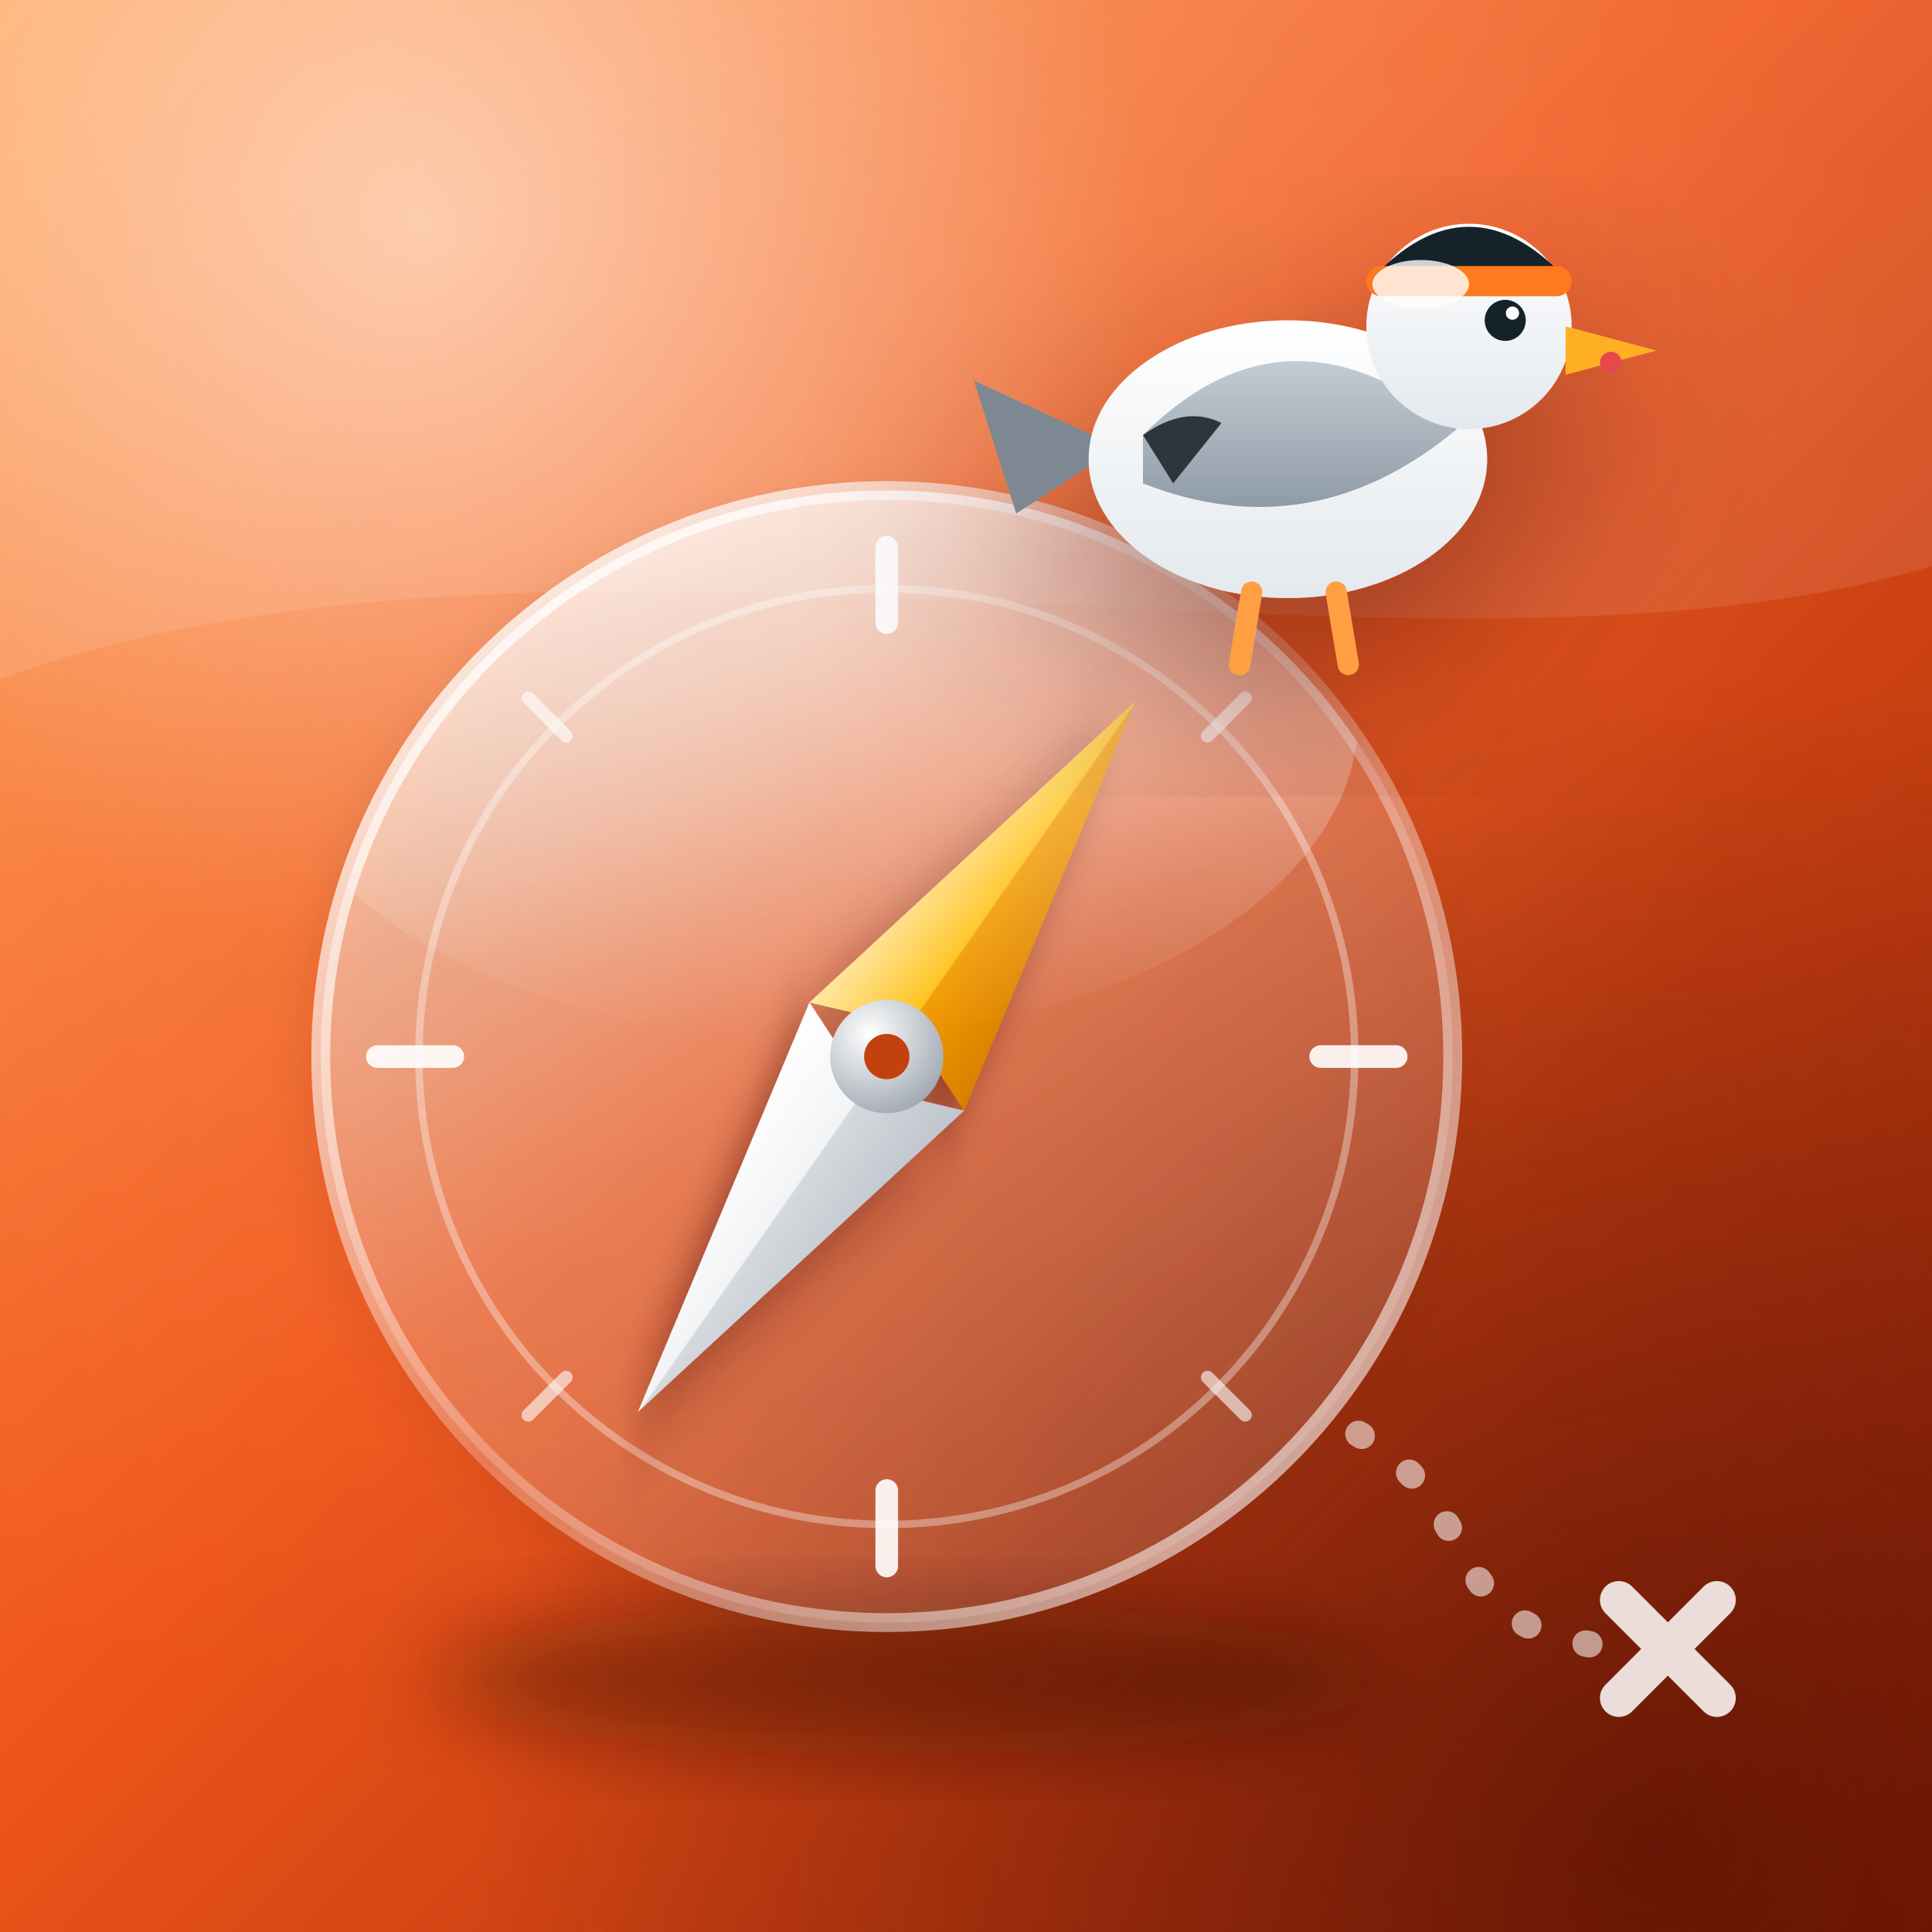
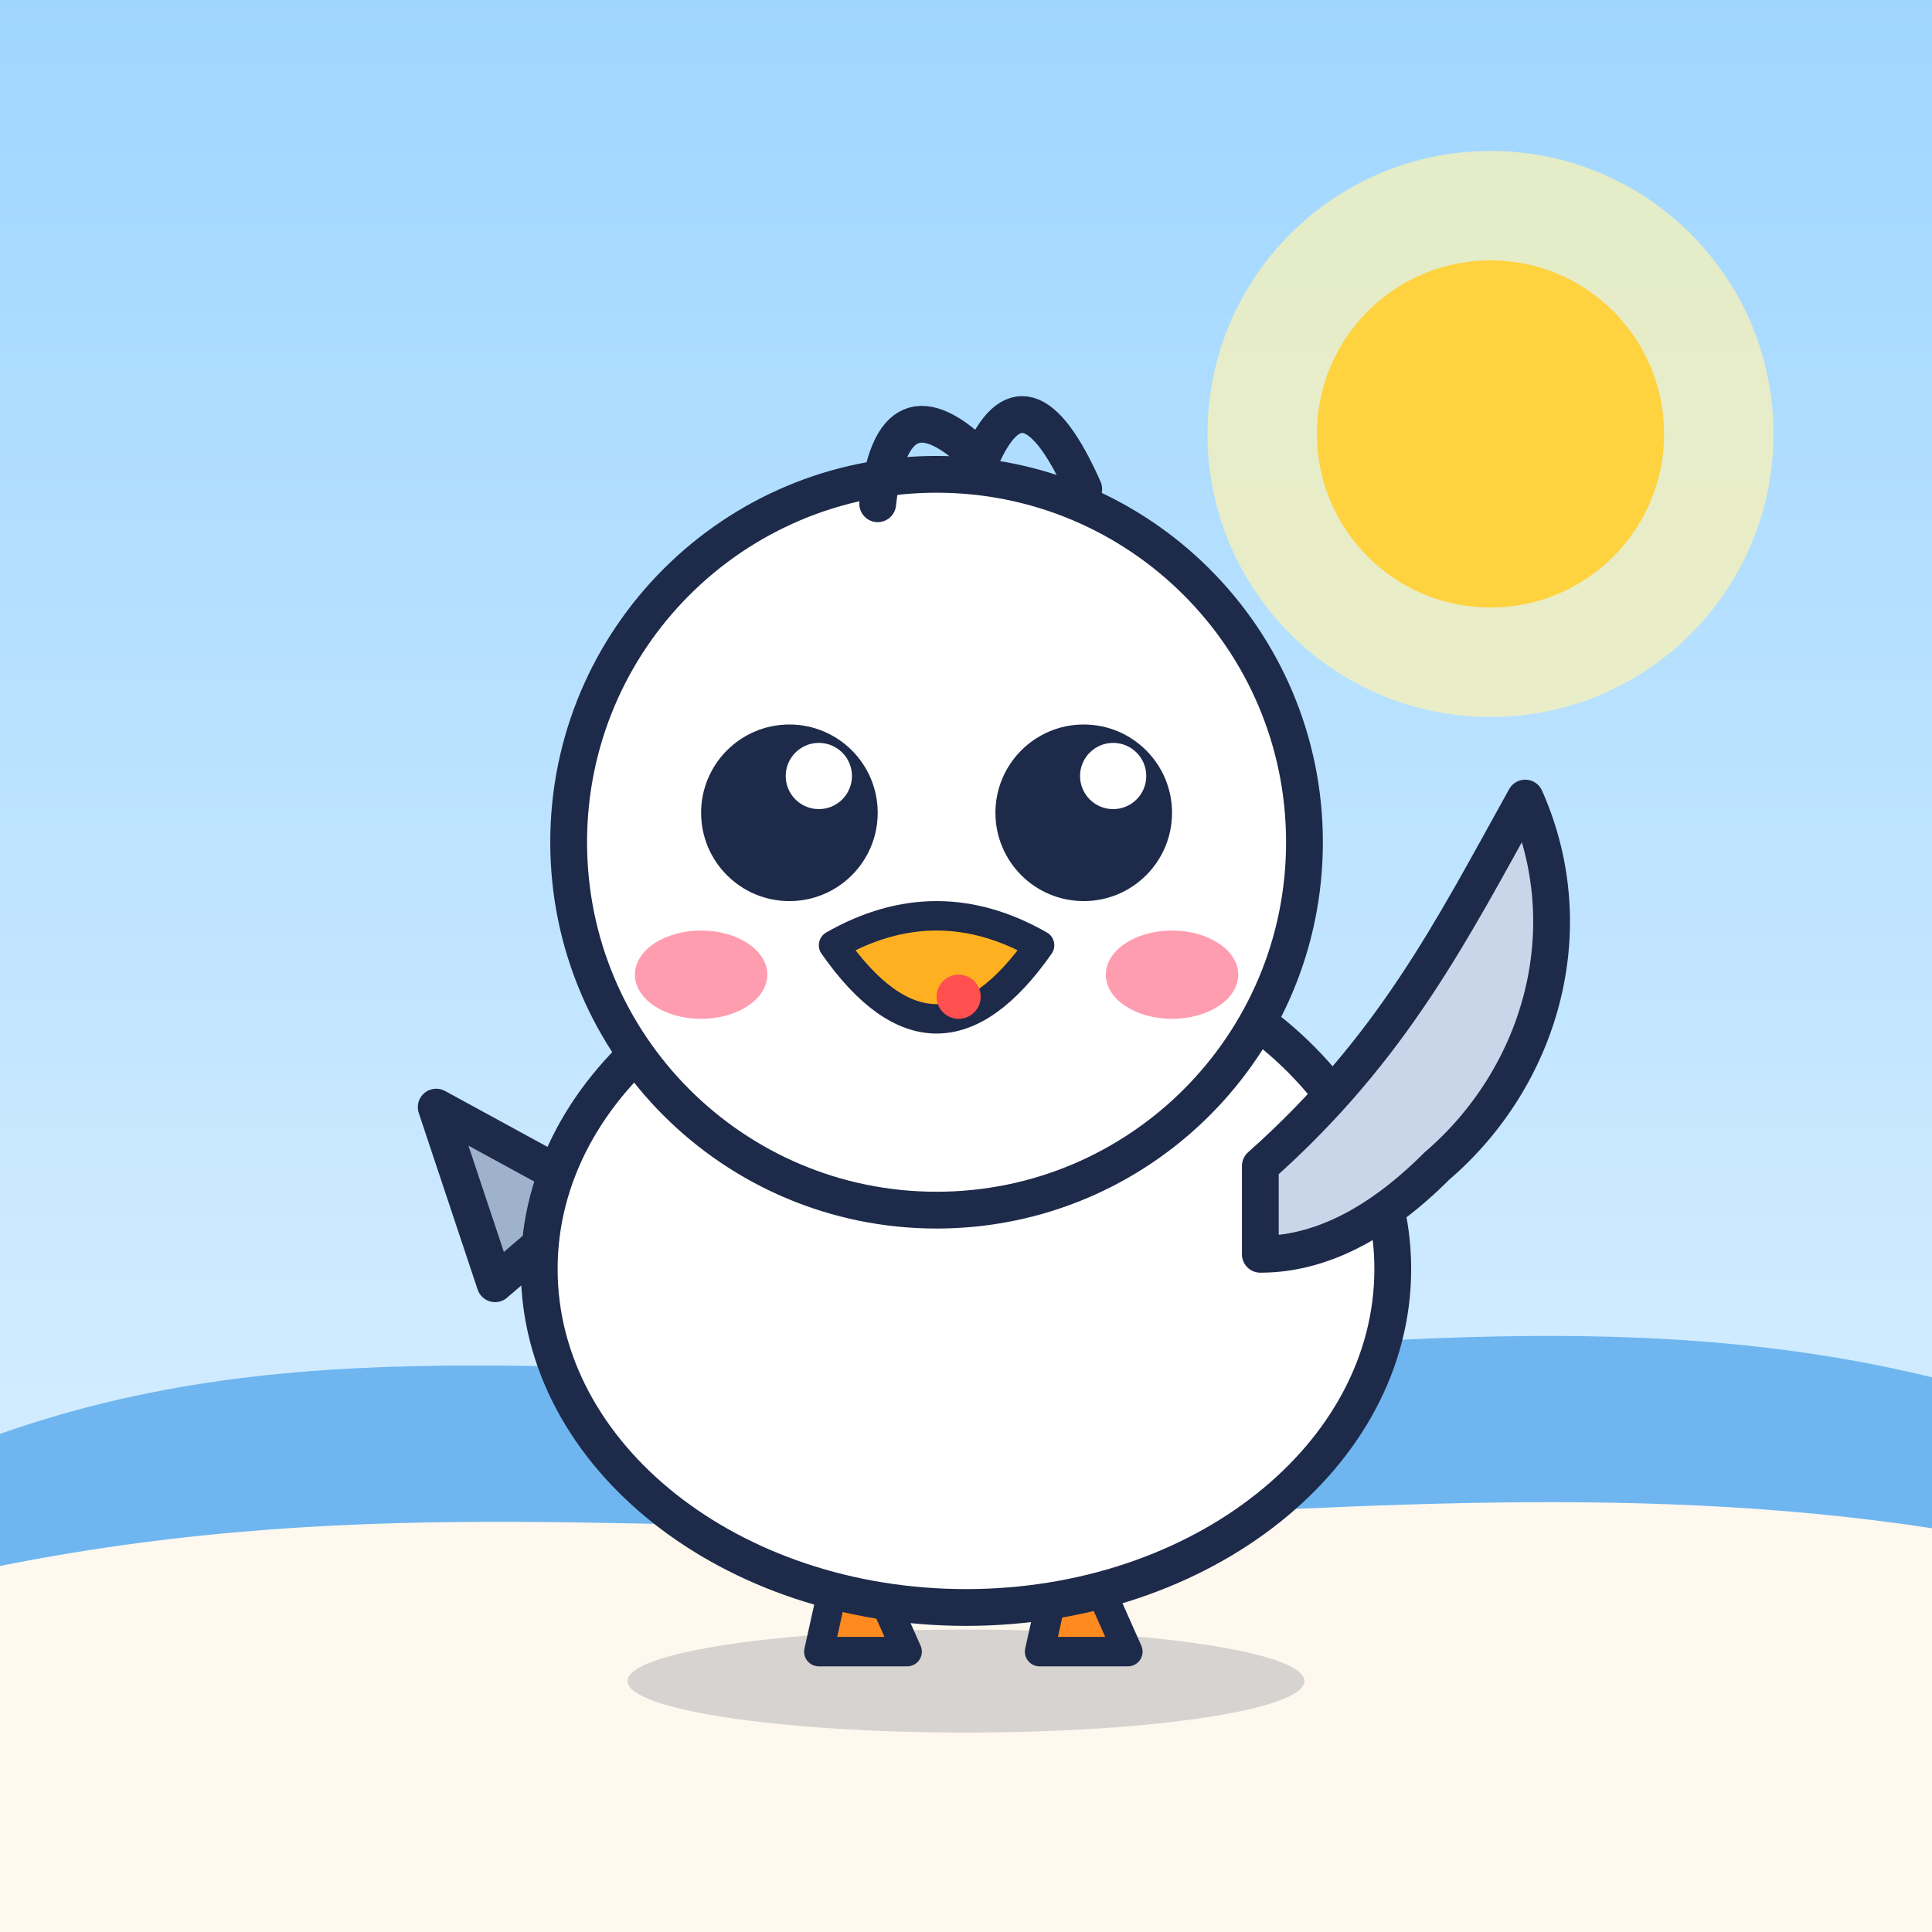
<svg xmlns="http://www.w3.org/2000/svg" viewBox="0 0 1024 1024" width="1024" height="1024">
  <defs>
-     <linearGradient id="bg" x1="0" y1="0" x2="1" y2="1">
-       <stop offset="0" stop-color="#FF9A4A" />
-       <stop offset="0.45" stop-color="#F0561A" />
-       <stop offset="1" stop-color="#8E1F07" />
+     <linearGradient id="sky" x1="0" y1="0" x2="0" y2="1">
+       <stop offset="0" stop-color="#9FD6FF" />
+       <stop offset="1" stop-color="#E4F4FF" />
    </linearGradient>
-     <radialGradient id="glow" cx="0.22" cy="0.12" r="0.75">
-       <stop offset="0" stop-color="#FFFFFF" stop-opacity="0.55" />
-       <stop offset="0.5" stop-color="#FFFFFF" stop-opacity="0.08" />
-       <stop offset="1" stop-color="#FFFFFF" stop-opacity="0" />
-     </radialGradient>
-     <radialGradient id="deep" cx="0.85" cy="0.95" r="0.6">
-       <stop offset="0" stop-color="#3B0A02" stop-opacity="0.55" />
-       <stop offset="1" stop-color="#3B0A02" stop-opacity="0" />
-     </radialGradient>
-     <linearGradient id="glass" x1="0.2" y1="0" x2="0.8" y2="1">
-       <stop offset="0" stop-color="#FFFFFF" stop-opacity="0.55" />
-       <stop offset="0.5" stop-color="#FFFFFF" stop-opacity="0.18" />
-       <stop offset="1" stop-color="#FFFFFF" stop-opacity="0.10" />
-     </linearGradient>
-     <linearGradient id="rim" x1="0" y1="0" x2="1" y2="1">
-       <stop offset="0" stop-color="#FFFFFF" stop-opacity="0.95" />
-       <stop offset="0.5" stop-color="#FFFFFF" stop-opacity="0.25" />
-       <stop offset="1" stop-color="#FFFFFF" stop-opacity="0.7" />
-     </linearGradient>
-     <linearGradient id="gloss" x1="0" y1="0" x2="0" y2="1">
-       <stop offset="0" stop-color="#FFFFFF" stop-opacity="0.75" />
-       <stop offset="1" stop-color="#FFFFFF" stop-opacity="0" />
-     </linearGradient>
-     <linearGradient id="needleN" x1="0" y1="0" x2="1" y2="0">
-       <stop offset="0" stop-color="#FFE7A3" />
-       <stop offset="0.5" stop-color="#FFC21A" />
-       <stop offset="0.51" stop-color="#F29A00" />
-       <stop offset="1" stop-color="#D97F00" />
-     </linearGradient>
-     <linearGradient id="needleS" x1="0" y1="0" x2="1" y2="0">
-       <stop offset="0" stop-color="#FFFFFF" />
-       <stop offset="0.5" stop-color="#F3F4F6" />
-       <stop offset="0.51" stop-color="#D5D9DE" />
-       <stop offset="1" stop-color="#BFC5CC" />
-     </linearGradient>
-     <radialGradient id="hub" cx="0.35" cy="0.3" r="0.8">
-       <stop offset="0" stop-color="#FFFFFF" />
-       <stop offset="1" stop-color="#9AA3AD" />
-     </radialGradient>
-     <linearGradient id="gullBody" x1="0" y1="0" x2="0" y2="1">
-       <stop offset="0" stop-color="#FFFFFF" />
-       <stop offset="1" stop-color="#E4E9EE" />
-     </linearGradient>
-     <linearGradient id="gullWing" x1="0" y1="0" x2="0" y2="1">
-       <stop offset="0" stop-color="#C3CCD4" />
-       <stop offset="1" stop-color="#8F9BA6" />
-     </linearGradient>
-     <filter id="soft" x="-30%" y="-30%" width="160%" height="160%">
-       <feGaussianBlur stdDeviation="22" />
-     </filter>
-     <filter id="drop" x="-30%" y="-30%" width="160%" height="160%">
-       <feDropShadow dx="0" dy="14" stdDeviation="16" flood-color="#3B0A02" flood-opacity="0.45" />
-     </filter>
-     <clipPath id="disk">
-       <circle cx="470" cy="560" r="300" />
-     </clipPath>
  </defs>
-   <rect width="1024" height="1024" fill="url(#bg)" />
-   <rect width="1024" height="1024" fill="url(#deep)" />
-   <path d="M0 0 H1024 V300 C 760 380, 300 250, 0 360 Z" fill="#FFFFFF" opacity="0.10" />
-   <rect width="1024" height="1024" fill="url(#glow)" />
-   <path d="M720 760 C 790 800, 760 860, 846 872" fill="none" stroke="#FFFFFF" stroke-opacity="0.55" stroke-width="14" stroke-linecap="round" stroke-dasharray="2 32" />
-   <path d="M858 848 l52 52 m0 -52 l-52 52" stroke="#FFFFFF" stroke-opacity="0.85" stroke-width="20" stroke-linecap="round" />
-   <ellipse cx="480" cy="890" rx="250" ry="40" fill="#3B0A02" opacity="0.45" filter="url(#soft)" />
-   <g filter="url(#drop)">
-     <circle cx="470" cy="560" r="300" fill="url(#glass)" />
-   </g>
-   <circle cx="470" cy="560" r="300" fill="none" stroke="url(#rim)" stroke-width="10" />
-   <circle cx="470" cy="560" r="248" fill="none" stroke="#FFFFFF" stroke-opacity="0.35" stroke-width="4" />
-   <g stroke="#FFFFFF" stroke-linecap="round" stroke-opacity="0.9">
-     <path d="M470 290 V330 M470 790 V830 M200 560 H240 M700 560 H740" stroke-width="12" />
-     <path d="M280 370 L300 390 M660 370 L640 390 M280 750 L300 730 M660 750 L640 730" stroke-width="7" stroke-opacity="0.6" />
-   </g>
-   <g transform="rotate(35 470 560)" filter="url(#drop)">
-     <path d="M470 330 L520 560 L470 540 L420 560 Z" fill="url(#needleN)" />
-     <path d="M470 790 L520 560 L470 580 L420 560 Z" fill="url(#needleS)" />
-   </g>
-   <circle cx="470" cy="560" r="30" fill="url(#hub)" />
-   <circle cx="470" cy="560" r="12" fill="#C2410C" />
-   <g clip-path="url(#disk)">
-     <ellipse cx="430" cy="380" rx="290" ry="170" fill="url(#gloss)" opacity="0.8" />
-   </g>
-   <g transform="translate(497 45) scale(3.2)" filter="url(#drop)">
-     <path d="M30 60 L6 49 L13 71 Z" fill="#7D8893" />
-     <ellipse cx="58" cy="62" rx="33" ry="23" fill="url(#gullBody)" />
-     <path d="M34 58 Q58 34 86 57 Q62 77 34 66 Z" fill="url(#gullWing)" />
-     <path d="M34 58 Q41 53 47 56 L39 66 Z" fill="#2F363C" />
-     <circle cx="88" cy="40" r="17" fill="url(#gullBody)" />
-     <path d="M72 32 Q88 15 104 32 Z" fill="#14202B" />
-     <rect x="71" y="30" width="34" height="5" rx="2.5" fill="#FF7A1A" />
-     <path d="M104 40 L119 44 L104 48 Z" fill="#FFB020" />
-     <circle cx="111.5" cy="46" r="1.8" fill="#E5484D" />
-     <circle cx="94" cy="39" r="3.4" fill="#14202B" />
-     <circle cx="95.2" cy="37.8" r="1.1" fill="#FFFFFF" />
-     <path d="M52 84 L50 96 M66 84 L68 96" stroke="#FF9F43" stroke-width="3.5" stroke-linecap="round" />
-     <ellipse cx="80" cy="33" rx="8" ry="4" fill="#FFFFFF" opacity="0.8" />
+   <rect width="1024" height="1024" fill="url(#sky)" />
+   <circle cx="790" cy="230" r="150" fill="#FFF3B0" opacity="0.7" />
+   <circle cx="790" cy="230" r="92" fill="#FFD23F" />
+   <path d="M0 760 C170 700 330 735 512 725 C700 715 860 690 1024 730 V1024 H0 Z" fill="#6FB6F0" />
+   <path d="M0 830 C200 790 360 815 520 808 C700 800 860 785 1024 810 V1024 H0 Z" fill="#FFF8EE" />
+   <g transform="translate(122 150) scale(3.9)">
+     <ellipse cx="100" cy="190" rx="46" ry="7" fill="#1E2A4A" opacity="0.18" />
+     <path d="M84 168 L80 186 L92 186 Z M114 168 L110 186 L122 186 Z" fill="#FF8A1F" stroke="#1E2A4A" stroke-width="4" stroke-linejoin="round" />
+     <path d="M50 124 L28 112 L36 136 Z" fill="#9FB2CC" stroke="#1E2A4A" stroke-width="5" stroke-linejoin="round" />
+     <ellipse cx="100" cy="134" rx="58" ry="46" fill="#FFFFFF" stroke="#1E2A4A" stroke-width="5" />
+     <path d="M140 120 C158 104 166 88 176 70 C184 88 178 108 164 120 C156 128 148 132 140 132 Z" fill="#C9D6EA" stroke="#1E2A4A" stroke-width="5" stroke-linejoin="round" />
+     <circle cx="96" cy="76" r="50" fill="#FFFFFF" stroke="#1E2A4A" stroke-width="5" />
+     <path d="M88 30 Q90 12 102 24 Q108 10 116 28" fill="none" stroke="#1E2A4A" stroke-width="5" stroke-linecap="round" stroke-linejoin="round" />
+     <circle cx="76" cy="72" r="12" fill="#1E2A4A" />
+     <circle cx="80" cy="67" r="4.5" fill="#FFFFFF" />
+     <circle cx="116" cy="72" r="12" fill="#1E2A4A" />
+     <circle cx="120" cy="67" r="4.5" fill="#FFFFFF" />
+     <ellipse cx="64" cy="94" rx="9" ry="6" fill="#FF9DB0" />
+     <ellipse cx="128" cy="94" rx="9" ry="6" fill="#FF9DB0" />
+     <path d="M82 90 Q96 82 110 90 Q96 110 82 90 Z" fill="#FFB020" stroke="#1E2A4A" stroke-width="4" stroke-linejoin="round" />
+     <circle cx="99" cy="97" r="3" fill="#FF4F4F" />
  </g>
</svg>
